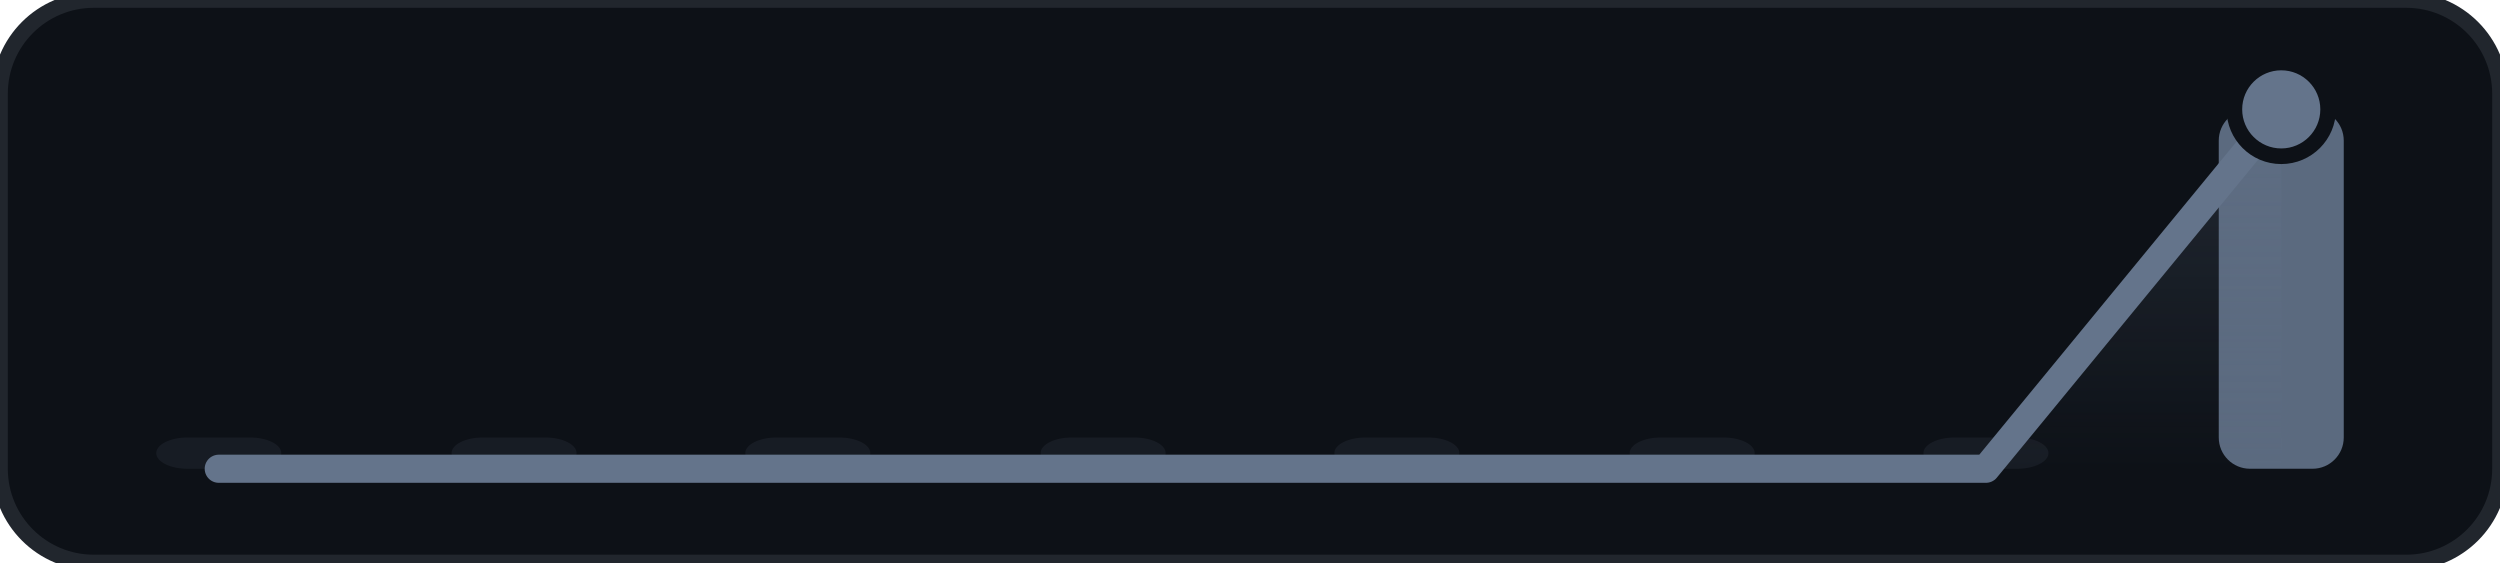
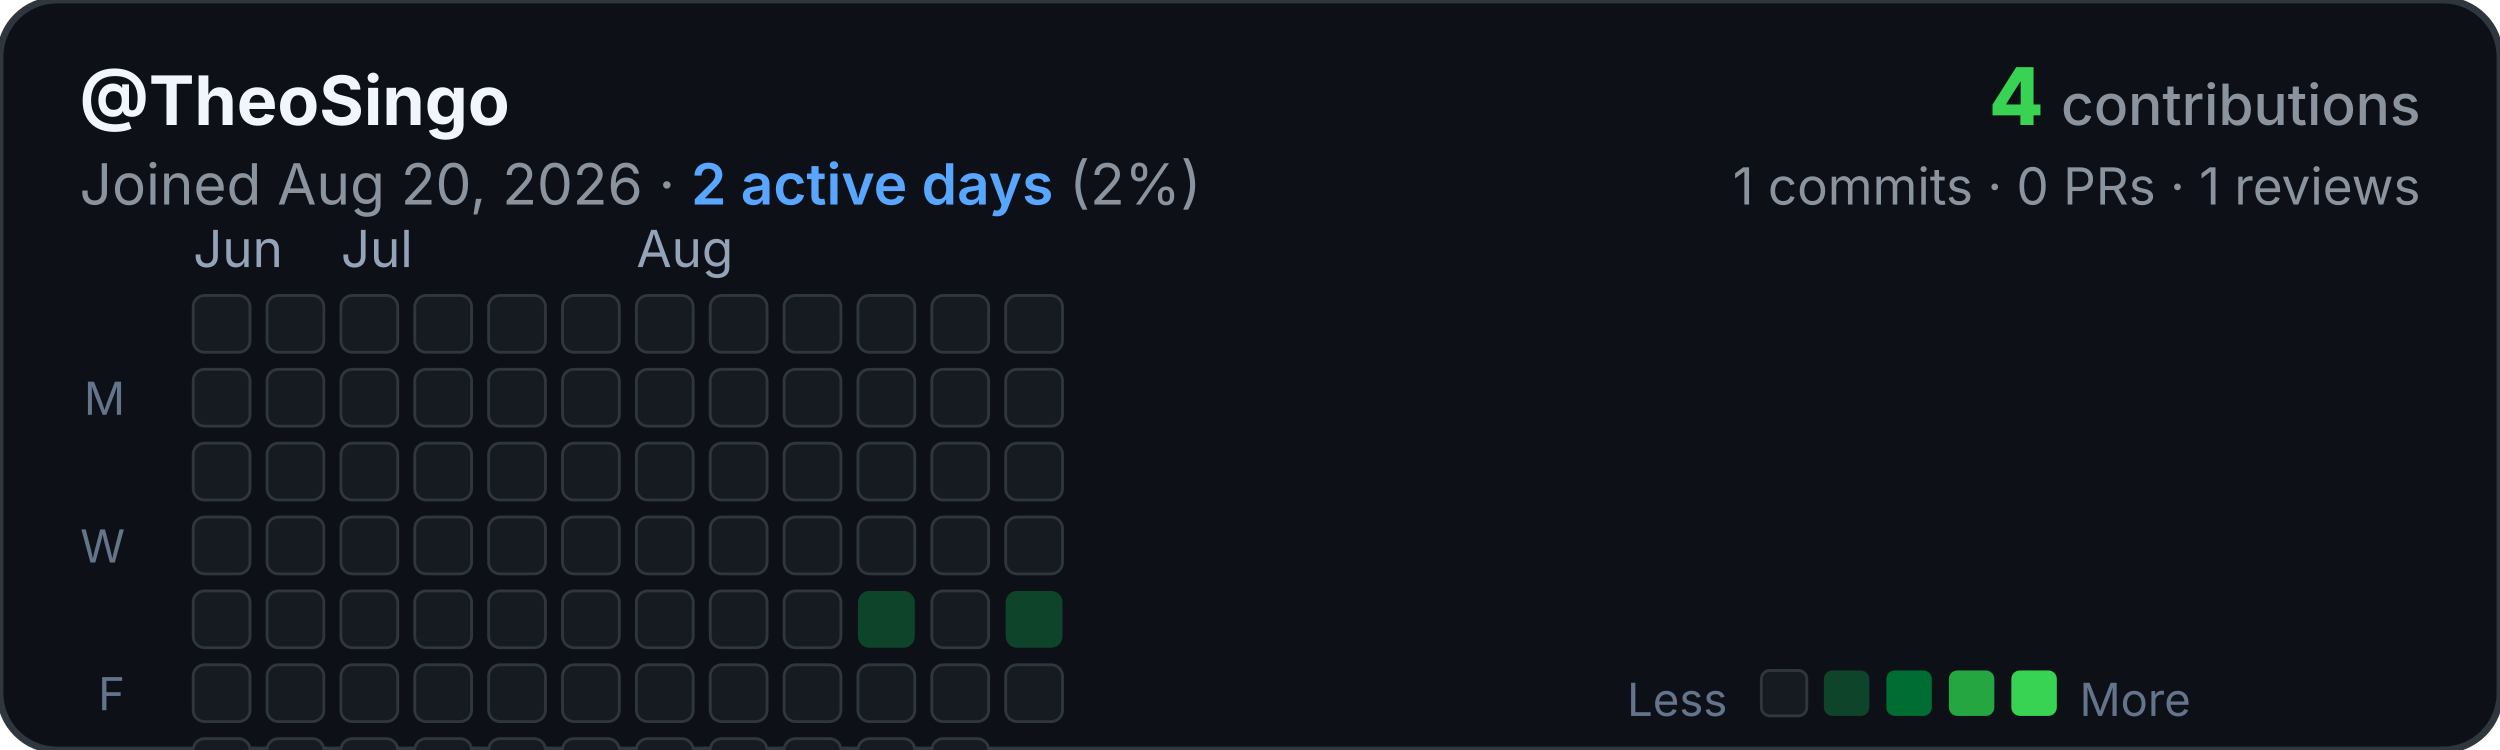
- <svg xmlns="http://www.w3.org/2000/svg" width="160" height="36" viewBox="0 0 160 36" fill="none">
-   <defs>
-     <linearGradient id="area-grad-64748b" x1="0%" y1="0%" x2="0%" y2="100%">
-       <stop offset="0%" stop-color="#64748b" stop-opacity="0.25" />
-       <stop offset="100%" stop-color="#64748b" stop-opacity="0.00" />
-     </linearGradient>
-   </defs>
-   <rect width="160" height="36" rx="6" fill="#0d1117" stroke="#21262d" stroke-width="1" />
+ <svg xmlns="http://www.w3.org/2000/svg" width="440" height="132" viewBox="0 0 440 132" fill="none">
+   <rect width="440" height="132" rx="10" fill="#0d1117" stroke="#30363d" stroke-width="1.2" />
+   <text x="14" y="22" font-family="-apple-system, BlinkMacSystemFont, sans-serif" font-size="12" font-weight="700" fill="#f0f6fc">@TheoSingo</text>
+   <text x="14" y="36" font-family="-apple-system, BlinkMacSystemFont, sans-serif" font-size="10" fill="#8b949e">Joined Aug 20, 2026 · <tspan fill="#58a6ff" font-weight="600">2 active days</tspan> (2%)</text>
+   <text x="426" y="22" font-family="-apple-system, BlinkMacSystemFont, sans-serif" font-size="14" font-weight="800" fill="#39d353" text-anchor="end">4 <tspan font-size="10" font-weight="500" fill="#8b949e">contributions</tspan>
+   </text>
+   <text x="426" y="36" font-family="-apple-system, BlinkMacSystemFont, sans-serif" font-size="9" fill="#8b949e" text-anchor="end">1 commits · 0 PRs · 1 reviews</text>
+   <text x="34" y="47" font-family="-apple-system, BlinkMacSystemFont, sans-serif" font-size="9" fill="#94a3b8">Jun</text>
+   <text x="60" y="47" font-family="-apple-system, BlinkMacSystemFont, sans-serif" font-size="9" fill="#94a3b8">Jul</text>
+   <text x="112" y="47" font-family="-apple-system, BlinkMacSystemFont, sans-serif" font-size="9" fill="#94a3b8">Aug</text>
+   <text x="22" y="73" font-family="-apple-system, BlinkMacSystemFont, sans-serif" font-size="8" fill="#64748b" text-anchor="end">M</text>
+   <text x="22" y="99" font-family="-apple-system, BlinkMacSystemFont, sans-serif" font-size="8" fill="#64748b" text-anchor="end">W</text>
+   <text x="22" y="125" font-family="-apple-system, BlinkMacSystemFont, sans-serif" font-size="8" fill="#64748b" text-anchor="end">F</text>
  <g>
-     <rect x="10.0" y="28.0" width="8" height="2.0" rx="2" fill="#64748b" fill-opacity="0.12" />
-     <rect x="28.9" y="28.0" width="8" height="2.0" rx="2" fill="#64748b" fill-opacity="0.12" />
-     <rect x="47.7" y="28.0" width="8" height="2.0" rx="2" fill="#64748b" fill-opacity="0.12" />
-     <rect x="66.6" y="28.0" width="8" height="2.0" rx="2" fill="#64748b" fill-opacity="0.12" />
-     <rect x="85.4" y="28.0" width="8" height="2.0" rx="2" fill="#64748b" fill-opacity="0.12" />
-     <rect x="104.3" y="28.0" width="8" height="2.0" rx="2" fill="#64748b" fill-opacity="0.12" />
-     <rect x="123.1" y="28.0" width="8" height="2.0" rx="2" fill="#64748b" fill-opacity="0.12" />
-     <rect x="142.0" y="7.0" width="8" height="23.0" rx="2" fill="#64748b" fill-opacity="0.90" />
+     <rect x="34" y="52" width="10" height="10" rx="2" fill="#161b22" stroke="#30363d" stroke-width="0.5" />
+     <rect x="34" y="65" width="10" height="10" rx="2" fill="#161b22" stroke="#30363d" stroke-width="0.5" />
+     <rect x="34" y="78" width="10" height="10" rx="2" fill="#161b22" stroke="#30363d" stroke-width="0.5" />
+     <rect x="34" y="91" width="10" height="10" rx="2" fill="#161b22" stroke="#30363d" stroke-width="0.5" />
+     <rect x="34" y="104" width="10" height="10" rx="2" fill="#161b22" stroke="#30363d" stroke-width="0.5" />
+     <rect x="34" y="117" width="10" height="10" rx="2" fill="#161b22" stroke="#30363d" stroke-width="0.5" />
+     <rect x="34" y="130" width="10" height="10" rx="2" fill="#161b22" stroke="#30363d" stroke-width="0.5" />
+     <rect x="47" y="52" width="10" height="10" rx="2" fill="#161b22" stroke="#30363d" stroke-width="0.5" />
+     <rect x="47" y="65" width="10" height="10" rx="2" fill="#161b22" stroke="#30363d" stroke-width="0.5" />
+     <rect x="47" y="78" width="10" height="10" rx="2" fill="#161b22" stroke="#30363d" stroke-width="0.5" />
+     <rect x="47" y="91" width="10" height="10" rx="2" fill="#161b22" stroke="#30363d" stroke-width="0.5" />
+     <rect x="47" y="104" width="10" height="10" rx="2" fill="#161b22" stroke="#30363d" stroke-width="0.5" />
+     <rect x="47" y="117" width="10" height="10" rx="2" fill="#161b22" stroke="#30363d" stroke-width="0.5" />
+     <rect x="47" y="130" width="10" height="10" rx="2" fill="#161b22" stroke="#30363d" stroke-width="0.5" />
+     <rect x="60" y="52" width="10" height="10" rx="2" fill="#161b22" stroke="#30363d" stroke-width="0.5" />
+     <rect x="60" y="65" width="10" height="10" rx="2" fill="#161b22" stroke="#30363d" stroke-width="0.5" />
+     <rect x="60" y="78" width="10" height="10" rx="2" fill="#161b22" stroke="#30363d" stroke-width="0.5" />
+     <rect x="60" y="91" width="10" height="10" rx="2" fill="#161b22" stroke="#30363d" stroke-width="0.5" />
+     <rect x="60" y="104" width="10" height="10" rx="2" fill="#161b22" stroke="#30363d" stroke-width="0.5" />
+     <rect x="60" y="117" width="10" height="10" rx="2" fill="#161b22" stroke="#30363d" stroke-width="0.5" />
+     <rect x="60" y="130" width="10" height="10" rx="2" fill="#161b22" stroke="#30363d" stroke-width="0.5" />
+     <rect x="73" y="52" width="10" height="10" rx="2" fill="#161b22" stroke="#30363d" stroke-width="0.5" />
+     <rect x="73" y="65" width="10" height="10" rx="2" fill="#161b22" stroke="#30363d" stroke-width="0.5" />
+     <rect x="73" y="78" width="10" height="10" rx="2" fill="#161b22" stroke="#30363d" stroke-width="0.5" />
+     <rect x="73" y="91" width="10" height="10" rx="2" fill="#161b22" stroke="#30363d" stroke-width="0.5" />
+     <rect x="73" y="104" width="10" height="10" rx="2" fill="#161b22" stroke="#30363d" stroke-width="0.5" />
+     <rect x="73" y="117" width="10" height="10" rx="2" fill="#161b22" stroke="#30363d" stroke-width="0.5" />
+     <rect x="73" y="130" width="10" height="10" rx="2" fill="#161b22" stroke="#30363d" stroke-width="0.5" />
+     <rect x="86" y="52" width="10" height="10" rx="2" fill="#161b22" stroke="#30363d" stroke-width="0.5" />
+     <rect x="86" y="65" width="10" height="10" rx="2" fill="#161b22" stroke="#30363d" stroke-width="0.5" />
+     <rect x="86" y="78" width="10" height="10" rx="2" fill="#161b22" stroke="#30363d" stroke-width="0.5" />
+     <rect x="86" y="91" width="10" height="10" rx="2" fill="#161b22" stroke="#30363d" stroke-width="0.5" />
+     <rect x="86" y="104" width="10" height="10" rx="2" fill="#161b22" stroke="#30363d" stroke-width="0.5" />
+     <rect x="86" y="117" width="10" height="10" rx="2" fill="#161b22" stroke="#30363d" stroke-width="0.5" />
+     <rect x="86" y="130" width="10" height="10" rx="2" fill="#161b22" stroke="#30363d" stroke-width="0.5" />
+     <rect x="99" y="52" width="10" height="10" rx="2" fill="#161b22" stroke="#30363d" stroke-width="0.5" />
+     <rect x="99" y="65" width="10" height="10" rx="2" fill="#161b22" stroke="#30363d" stroke-width="0.5" />
+     <rect x="99" y="78" width="10" height="10" rx="2" fill="#161b22" stroke="#30363d" stroke-width="0.5" />
+     <rect x="99" y="91" width="10" height="10" rx="2" fill="#161b22" stroke="#30363d" stroke-width="0.5" />
+     <rect x="99" y="104" width="10" height="10" rx="2" fill="#161b22" stroke="#30363d" stroke-width="0.5" />
+     <rect x="99" y="117" width="10" height="10" rx="2" fill="#161b22" stroke="#30363d" stroke-width="0.5" />
+     <rect x="99" y="130" width="10" height="10" rx="2" fill="#161b22" stroke="#30363d" stroke-width="0.5" />
+     <rect x="112" y="52" width="10" height="10" rx="2" fill="#161b22" stroke="#30363d" stroke-width="0.5" />
+     <rect x="112" y="65" width="10" height="10" rx="2" fill="#161b22" stroke="#30363d" stroke-width="0.5" />
+     <rect x="112" y="78" width="10" height="10" rx="2" fill="#161b22" stroke="#30363d" stroke-width="0.5" />
+     <rect x="112" y="91" width="10" height="10" rx="2" fill="#161b22" stroke="#30363d" stroke-width="0.5" />
+     <rect x="112" y="104" width="10" height="10" rx="2" fill="#161b22" stroke="#30363d" stroke-width="0.5" />
+     <rect x="112" y="117" width="10" height="10" rx="2" fill="#161b22" stroke="#30363d" stroke-width="0.5" />
+     <rect x="112" y="130" width="10" height="10" rx="2" fill="#161b22" stroke="#30363d" stroke-width="0.5" />
+     <rect x="125" y="52" width="10" height="10" rx="2" fill="#161b22" stroke="#30363d" stroke-width="0.5" />
+     <rect x="125" y="65" width="10" height="10" rx="2" fill="#161b22" stroke="#30363d" stroke-width="0.5" />
+     <rect x="125" y="78" width="10" height="10" rx="2" fill="#161b22" stroke="#30363d" stroke-width="0.5" />
+     <rect x="125" y="91" width="10" height="10" rx="2" fill="#161b22" stroke="#30363d" stroke-width="0.5" />
+     <rect x="125" y="104" width="10" height="10" rx="2" fill="#161b22" stroke="#30363d" stroke-width="0.5" />
+     <rect x="125" y="117" width="10" height="10" rx="2" fill="#161b22" stroke="#30363d" stroke-width="0.5" />
+     <rect x="125" y="130" width="10" height="10" rx="2" fill="#161b22" stroke="#30363d" stroke-width="0.5" />
+     <rect x="138" y="52" width="10" height="10" rx="2" fill="#161b22" stroke="#30363d" stroke-width="0.5" />
+     <rect x="138" y="65" width="10" height="10" rx="2" fill="#161b22" stroke="#30363d" stroke-width="0.5" />
+     <rect x="138" y="78" width="10" height="10" rx="2" fill="#161b22" stroke="#30363d" stroke-width="0.5" />
+     <rect x="138" y="91" width="10" height="10" rx="2" fill="#161b22" stroke="#30363d" stroke-width="0.5" />
+     <rect x="138" y="104" width="10" height="10" rx="2" fill="#161b22" stroke="#30363d" stroke-width="0.5" />
+     <rect x="138" y="117" width="10" height="10" rx="2" fill="#161b22" stroke="#30363d" stroke-width="0.5" />
+     <rect x="138" y="130" width="10" height="10" rx="2" fill="#161b22" stroke="#30363d" stroke-width="0.5" />
+     <rect x="151" y="52" width="10" height="10" rx="2" fill="#161b22" stroke="#30363d" stroke-width="0.5" />
+     <rect x="151" y="65" width="10" height="10" rx="2" fill="#161b22" stroke="#30363d" stroke-width="0.5" />
+     <rect x="151" y="78" width="10" height="10" rx="2" fill="#161b22" stroke="#30363d" stroke-width="0.5" />
+     <rect x="151" y="91" width="10" height="10" rx="2" fill="#161b22" stroke="#30363d" stroke-width="0.5" />
+     <rect x="151" y="104" width="10" height="10" rx="2" fill="#0e4429" />
+     <rect x="151" y="117" width="10" height="10" rx="2" fill="#161b22" stroke="#30363d" stroke-width="0.5" />
+     <rect x="151" y="130" width="10" height="10" rx="2" fill="#161b22" stroke="#30363d" stroke-width="0.5" />
+     <rect x="164" y="52" width="10" height="10" rx="2" fill="#161b22" stroke="#30363d" stroke-width="0.5" />
+     <rect x="164" y="65" width="10" height="10" rx="2" fill="#161b22" stroke="#30363d" stroke-width="0.5" />
+     <rect x="164" y="78" width="10" height="10" rx="2" fill="#161b22" stroke="#30363d" stroke-width="0.5" />
+     <rect x="164" y="91" width="10" height="10" rx="2" fill="#161b22" stroke="#30363d" stroke-width="0.5" />
+     <rect x="164" y="104" width="10" height="10" rx="2" fill="#161b22" stroke="#30363d" stroke-width="0.5" />
+     <rect x="164" y="117" width="10" height="10" rx="2" fill="#161b22" stroke="#30363d" stroke-width="0.5" />
+     <rect x="164" y="130" width="10" height="10" rx="2" fill="#161b22" stroke="#30363d" stroke-width="0.5" />
+     <rect x="177" y="52" width="10" height="10" rx="2" fill="#161b22" stroke="#30363d" stroke-width="0.5" />
+     <rect x="177" y="65" width="10" height="10" rx="2" fill="#161b22" stroke="#30363d" stroke-width="0.5" />
+     <rect x="177" y="78" width="10" height="10" rx="2" fill="#161b22" stroke="#30363d" stroke-width="0.5" />
+     <rect x="177" y="91" width="10" height="10" rx="2" fill="#161b22" stroke="#30363d" stroke-width="0.5" />
+     <rect x="177" y="104" width="10" height="10" rx="2" fill="#0e4429" />
+     <rect x="177" y="117" width="10" height="10" rx="2" fill="#161b22" stroke="#30363d" stroke-width="0.5" />
  </g>
-   <path d="M 14.0 30.0 L 32.9 30.0 L 51.7 30.0 L 70.6 30.0 L 89.4 30.0 L 108.3 30.0 L 127.1 30.0 L 146.0 7.0 L 146.0 30.0 L 14.0 30.0 Z" fill="url(#area-grad-64748b)" />
-   <path d="M 14.0 30.0 L 32.9 30.0 L 51.7 30.0 L 70.6 30.0 L 89.4 30.0 L 108.3 30.0 L 127.1 30.0 L 146.0 7.0" stroke="#64748b" stroke-width="1.8" stroke-linecap="round" stroke-linejoin="round" />
-   <circle cx="146.0" cy="7.0" r="3" fill="#64748b" stroke="#0d1117" stroke-width="1" />
+   <g transform="translate(310, 118)">
+     <text x="-6" y="8" font-family="-apple-system, BlinkMacSystemFont, sans-serif" font-size="8" fill="#64748b" text-anchor="end">Less</text>
+     <rect x="0" y="0" width="8" height="8" rx="1.5" fill="#161b22" stroke="#30363d" stroke-width="0.5" />
+     <rect x="11" y="0" width="8" height="8" rx="1.5" fill="#0e4429" />
+     <rect x="22" y="0" width="8" height="8" rx="1.5" fill="#006d32" />
+     <rect x="33" y="0" width="8" height="8" rx="1.5" fill="#26a641" />
+     <rect x="44" y="0" width="8" height="8" rx="1.5" fill="#39d353" />
+     <text x="56" y="8" font-family="-apple-system, BlinkMacSystemFont, sans-serif" font-size="8" fill="#64748b">More</text>
+   </g>
</svg>
